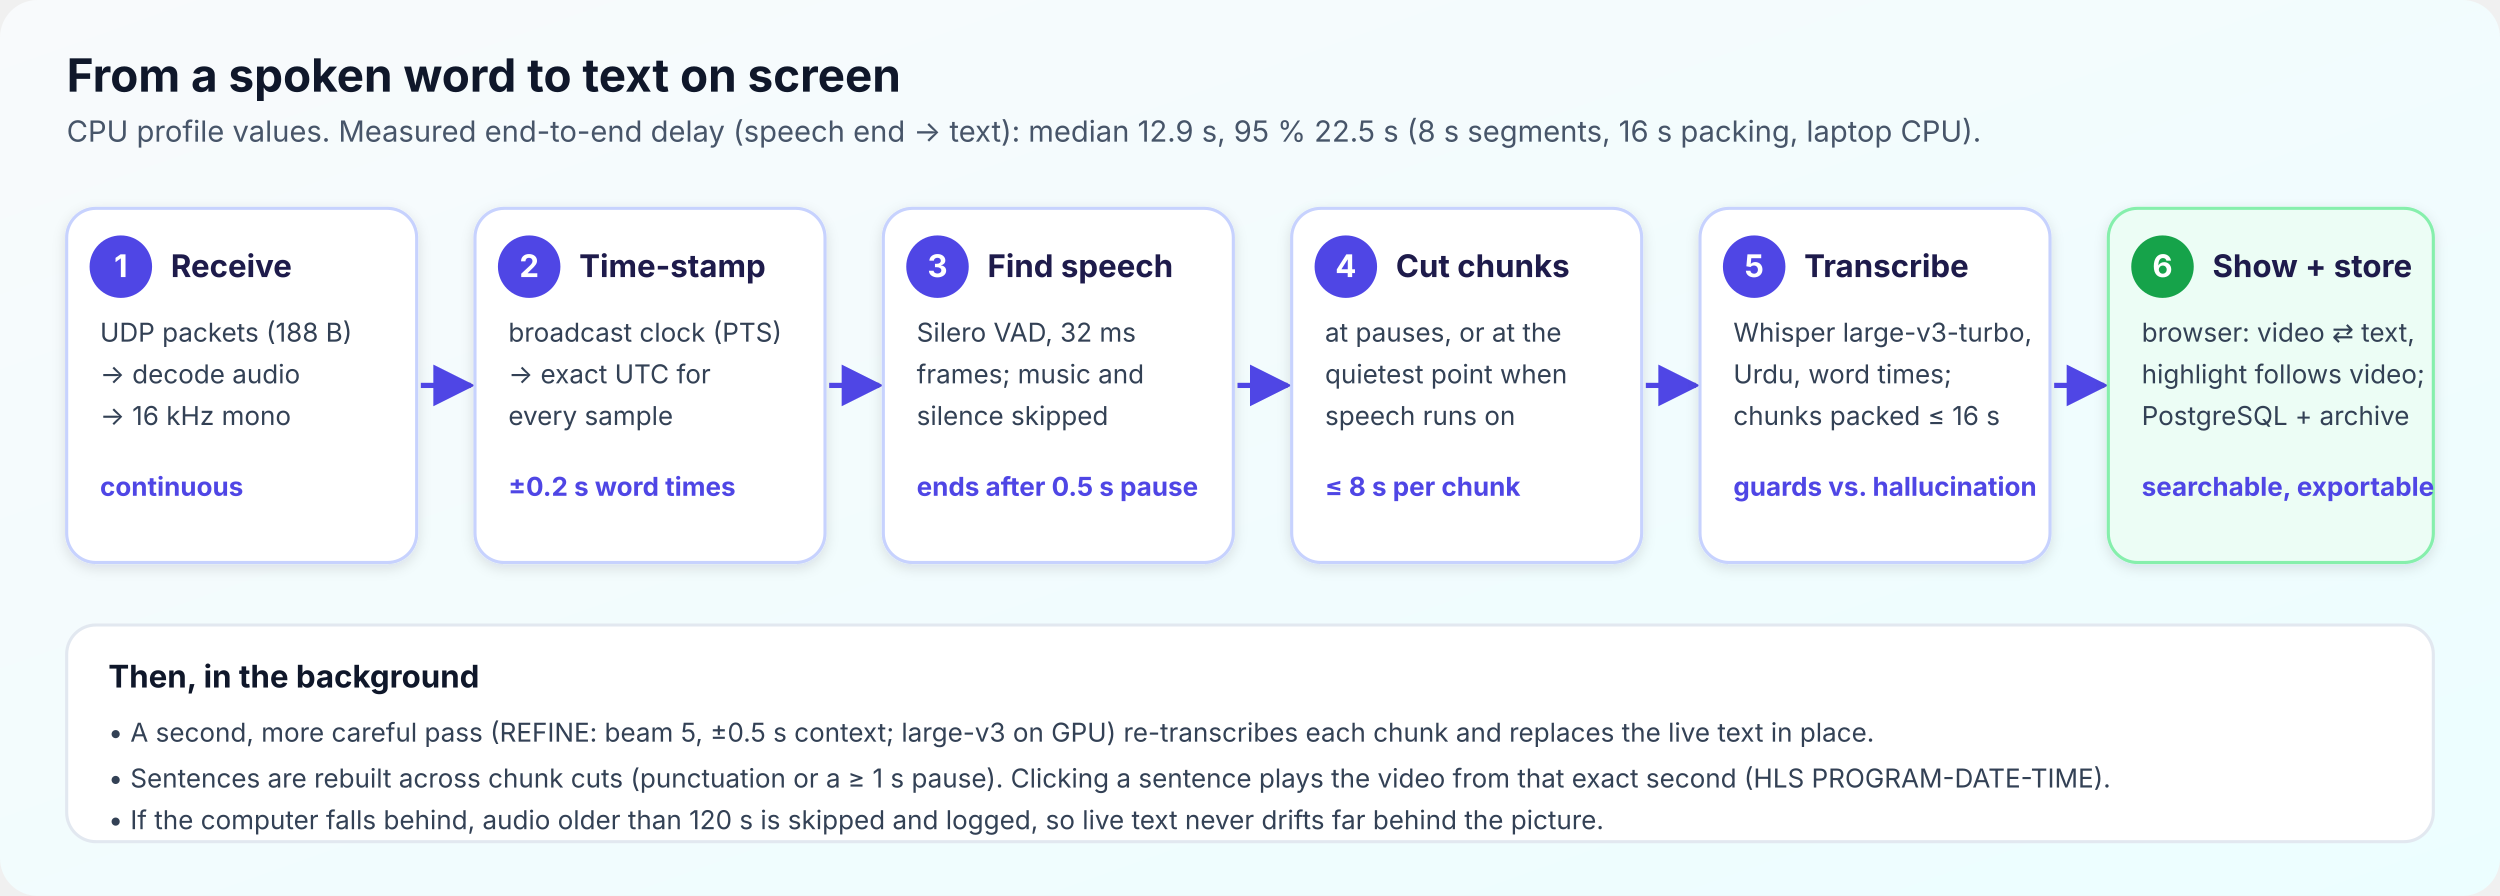
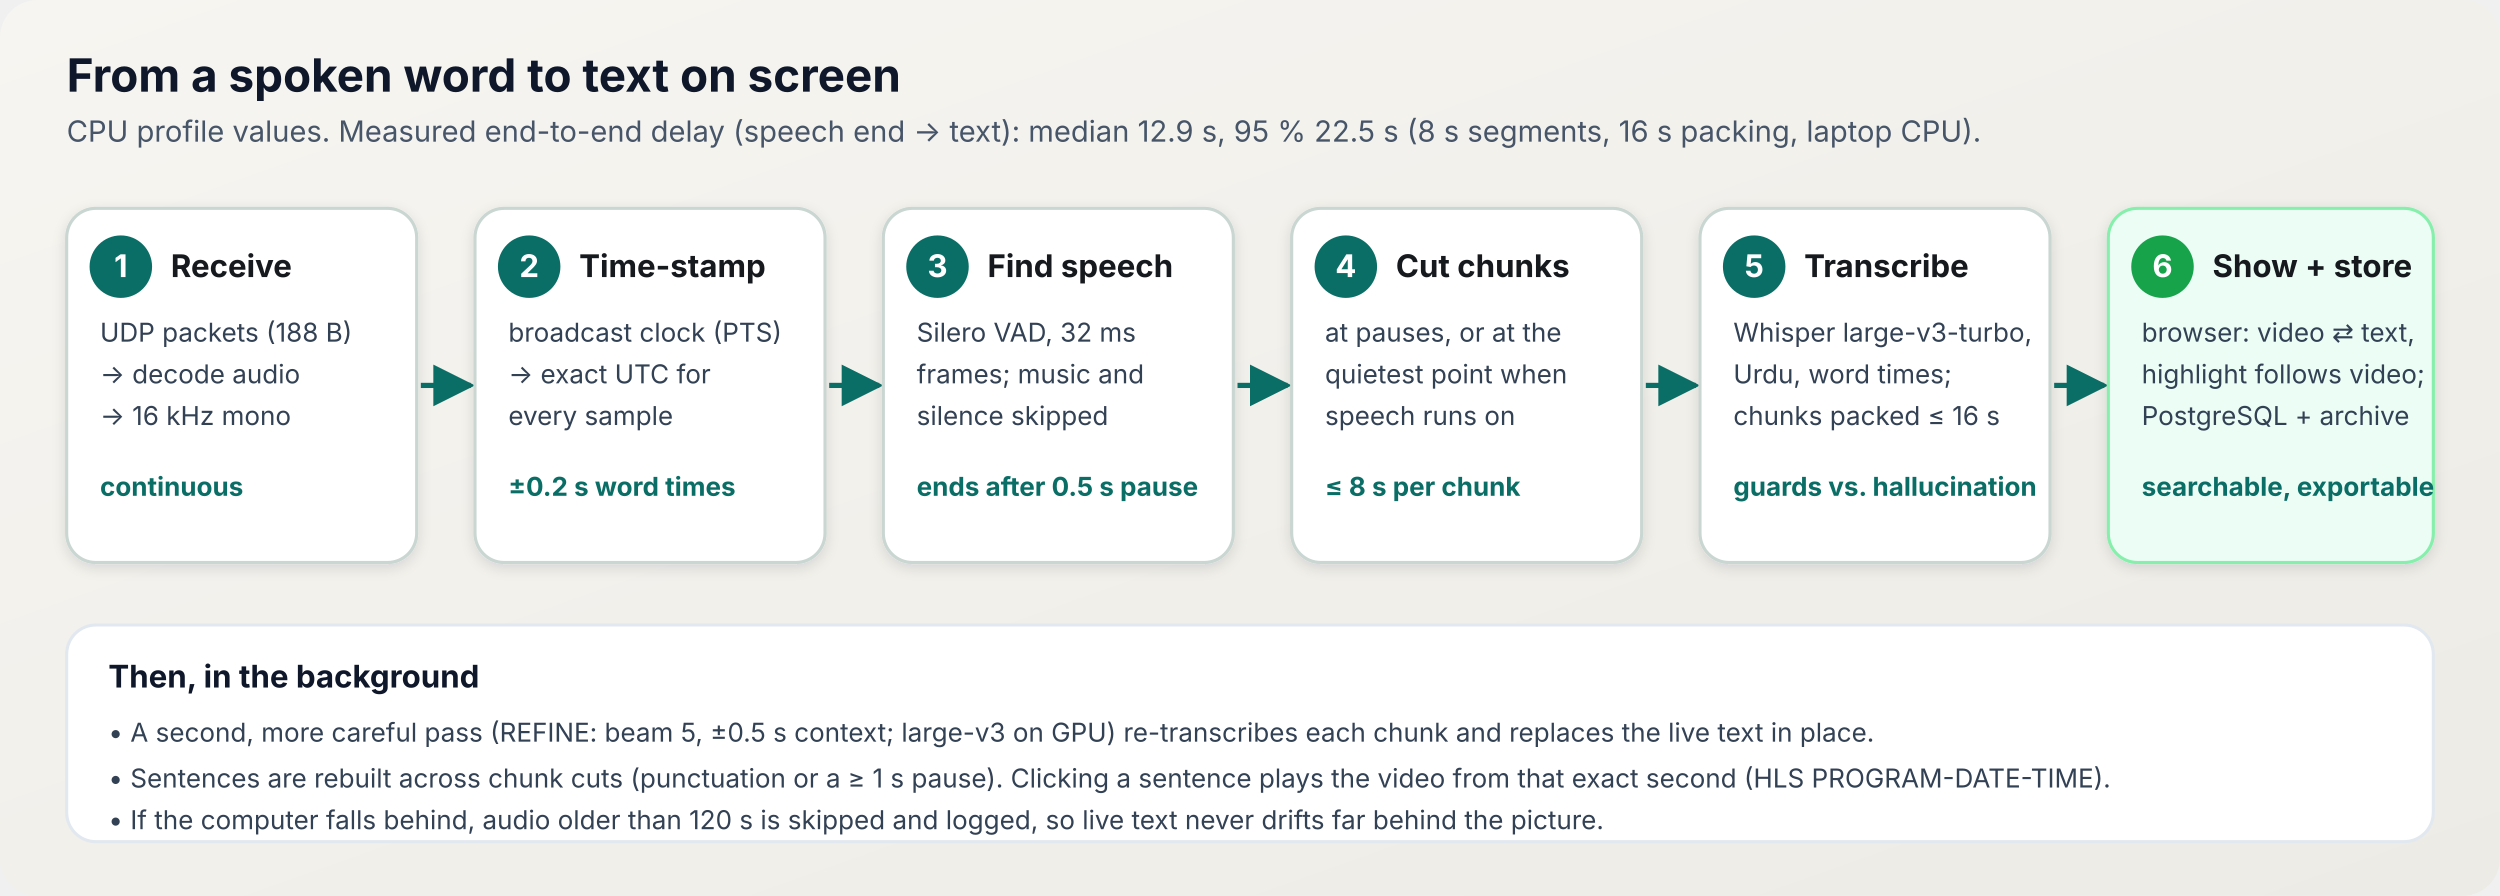
<svg xmlns="http://www.w3.org/2000/svg" viewBox="0 0 1200 430" width="1200" height="430" font-family="Inter, -apple-system, 'Segoe UI', Roboto, Arial, sans-serif">
  <defs>
    <linearGradient id="bg" x1="0" y1="0" x2="1" y2="1">
-       <stop offset="0" stop-color="#f8fafc" />
-       <stop offset="1" stop-color="#ecfeff" />
+       <stop offset="0" stop-color="#f6f5f1" />
+       <stop offset="1" stop-color="#ecebe5" />
    </linearGradient>
    <marker id="a" viewBox="0 0 10 10" refX="9" refY="5" markerWidth="8" markerHeight="8" orient="auto">
-       <path d="M0,0 L10,5 L0,10 z" fill="#4f46e5" />
+       <path d="M0,0 L10,5 L0,10 z" fill="#0b6e66" />
    </marker>
    <filter id="sh" x="-5%" y="-5%" width="110%" height="120%">
      <feDropShadow dx="0" dy="2" stdDeviation="3" flood-color="#0f172a" flood-opacity=".12" />
    </filter>
    <style>
-       .c{fill:#fff;stroke:#c7d2fe;stroke-width:1.5;filter:url(#sh)}
+       .c{fill:#fff;stroke:#c9d6d2;stroke-width:1.5;filter:url(#sh)}
      .n{font-size:15px;font-weight:700;fill:#fff}
-       .t{font-size:15px;font-weight:700;fill:#1e1b4b}
+       .t{font-size:15px;font-weight:700;fill:#16191d}
      .s{font-size:12.5px;fill:#334155}
-       .m{font-size:12.5px;fill:#4f46e5;font-weight:700}
-       .l{stroke:#4f46e5;stroke-width:2.5;fill:none;marker-end:url(#a)}
+       .m{font-size:12.5px;fill:#0b6e66;font-weight:700}
+       .l{stroke:#0b6e66;stroke-width:2.5;fill:none;marker-end:url(#a)}
    </style>
  </defs>
  <rect width="1200" height="430" rx="18" fill="url(#bg)" />
  <text x="32" y="44" font-size="22" font-weight="700" fill="#0f172a">From a spoken word to text on screen</text>
  <text x="32" y="68" font-size="14" fill="#475569">CPU profile values. Measured end-to-end delay (speech end → text): median 12.9 s, 95 % 22.5 s (8 s segments, 16 s packing, laptop CPU).</text>
  <g transform="translate(32,100)">
    <rect width="168" height="170" rx="14" class="c" />
-     <circle cx="26" cy="28" r="15" fill="#4f46e5" />
+     <circle cx="26" cy="28" r="15" fill="#0b6e66" />
    <text x="26" y="33" text-anchor="middle" class="n">1</text>
    <text x="50" y="33" class="t">Receive</text>
    <text x="16" y="64" class="s">UDP packets (188 B)</text>
    <text x="16" y="84" class="s">→ decode audio</text>
    <text x="16" y="104" class="s">→ 16 kHz mono</text>
    <text x="16" y="138" class="m">continuous</text>
  </g>
  <path d="M202,185 L226,185" class="l" />
  <g transform="translate(228,100)">
    <rect width="168" height="170" rx="14" class="c" />
-     <circle cx="26" cy="28" r="15" fill="#4f46e5" />
+     <circle cx="26" cy="28" r="15" fill="#0b6e66" />
    <text x="26" y="33" text-anchor="middle" class="n">2</text>
    <text x="50" y="33" class="t">Time-stamp</text>
    <text x="16" y="64" class="s">broadcast clock (PTS)</text>
    <text x="16" y="84" class="s">→ exact UTC for</text>
    <text x="16" y="104" class="s">every sample</text>
    <text x="16" y="138" class="m">±0.2 s word times</text>
  </g>
  <path d="M398,185 L422,185" class="l" />
  <g transform="translate(424,100)">
    <rect width="168" height="170" rx="14" class="c" />
-     <circle cx="26" cy="28" r="15" fill="#4f46e5" />
+     <circle cx="26" cy="28" r="15" fill="#0b6e66" />
    <text x="26" y="33" text-anchor="middle" class="n">3</text>
    <text x="50" y="33" class="t">Find speech</text>
    <text x="16" y="64" class="s">Silero VAD, 32 ms</text>
    <text x="16" y="84" class="s">frames; music and</text>
    <text x="16" y="104" class="s">silence skipped</text>
    <text x="16" y="138" class="m">ends after 0.5 s pause</text>
  </g>
  <path d="M594,185 L618,185" class="l" />
  <g transform="translate(620,100)">
    <rect width="168" height="170" rx="14" class="c" />
-     <circle cx="26" cy="28" r="15" fill="#4f46e5" />
+     <circle cx="26" cy="28" r="15" fill="#0b6e66" />
    <text x="26" y="33" text-anchor="middle" class="n">4</text>
    <text x="50" y="33" class="t">Cut chunks</text>
    <text x="16" y="64" class="s">at pauses, or at the</text>
    <text x="16" y="84" class="s">quietest point when</text>
    <text x="16" y="104" class="s">speech runs on</text>
    <text x="16" y="138" class="m">≤ 8 s per chunk</text>
  </g>
  <path d="M790,185 L814,185" class="l" />
  <g transform="translate(816,100)">
    <rect width="168" height="170" rx="14" class="c" />
-     <circle cx="26" cy="28" r="15" fill="#4f46e5" />
+     <circle cx="26" cy="28" r="15" fill="#0b6e66" />
    <text x="26" y="33" text-anchor="middle" class="n">5</text>
    <text x="50" y="33" class="t">Transcribe</text>
    <text x="16" y="64" class="s">Whisper large-v3-turbo,</text>
    <text x="16" y="84" class="s">Urdu, word times;</text>
    <text x="16" y="104" class="s">chunks packed ≤ 16 s</text>
    <text x="16" y="138" class="m">guards vs. hallucination</text>
  </g>
  <path d="M986,185 L1010,185" class="l" />
  <g transform="translate(1012,100)">
    <rect width="156" height="170" rx="14" fill="#ecfdf5" stroke="#86efac" stroke-width="1.5" filter="url(#sh)" />
    <circle cx="26" cy="28" r="15" fill="#16a34a" />
    <text x="26" y="33" text-anchor="middle" class="n">6</text>
    <text x="50" y="33" class="t">Show + store</text>
    <text x="16" y="64" class="s">browser: video ⇄ text,</text>
    <text x="16" y="84" class="s">highlight follows video;</text>
    <text x="16" y="104" class="s">PostgreSQL + archive</text>
    <text x="16" y="138" class="m">searchable, exportable</text>
  </g>
  <rect x="32" y="300" width="1136" height="104" rx="14" fill="#fff" stroke="#e2e8f0" stroke-width="1.5" />
  <text x="52" y="330" font-size="15" font-weight="700" fill="#0f172a">Then, in the background</text>
  <text x="52" y="356" class="s">• A second, more careful pass (REFINE: beam 5, ±0.5 s context; large-v3 on GPU) re-transcribes each chunk and replaces the live text in place.</text>
  <text x="52" y="378" class="s">• Sentences are rebuilt across chunk cuts (punctuation or a ≥ 1 s pause). Clicking a sentence plays the video from that exact second (HLS PROGRAM-DATE-TIME).</text>
  <text x="52" y="398" class="s">• If the computer falls behind, audio older than 120 s is skipped and logged, so live text never drifts far behind the picture.</text>
</svg>
